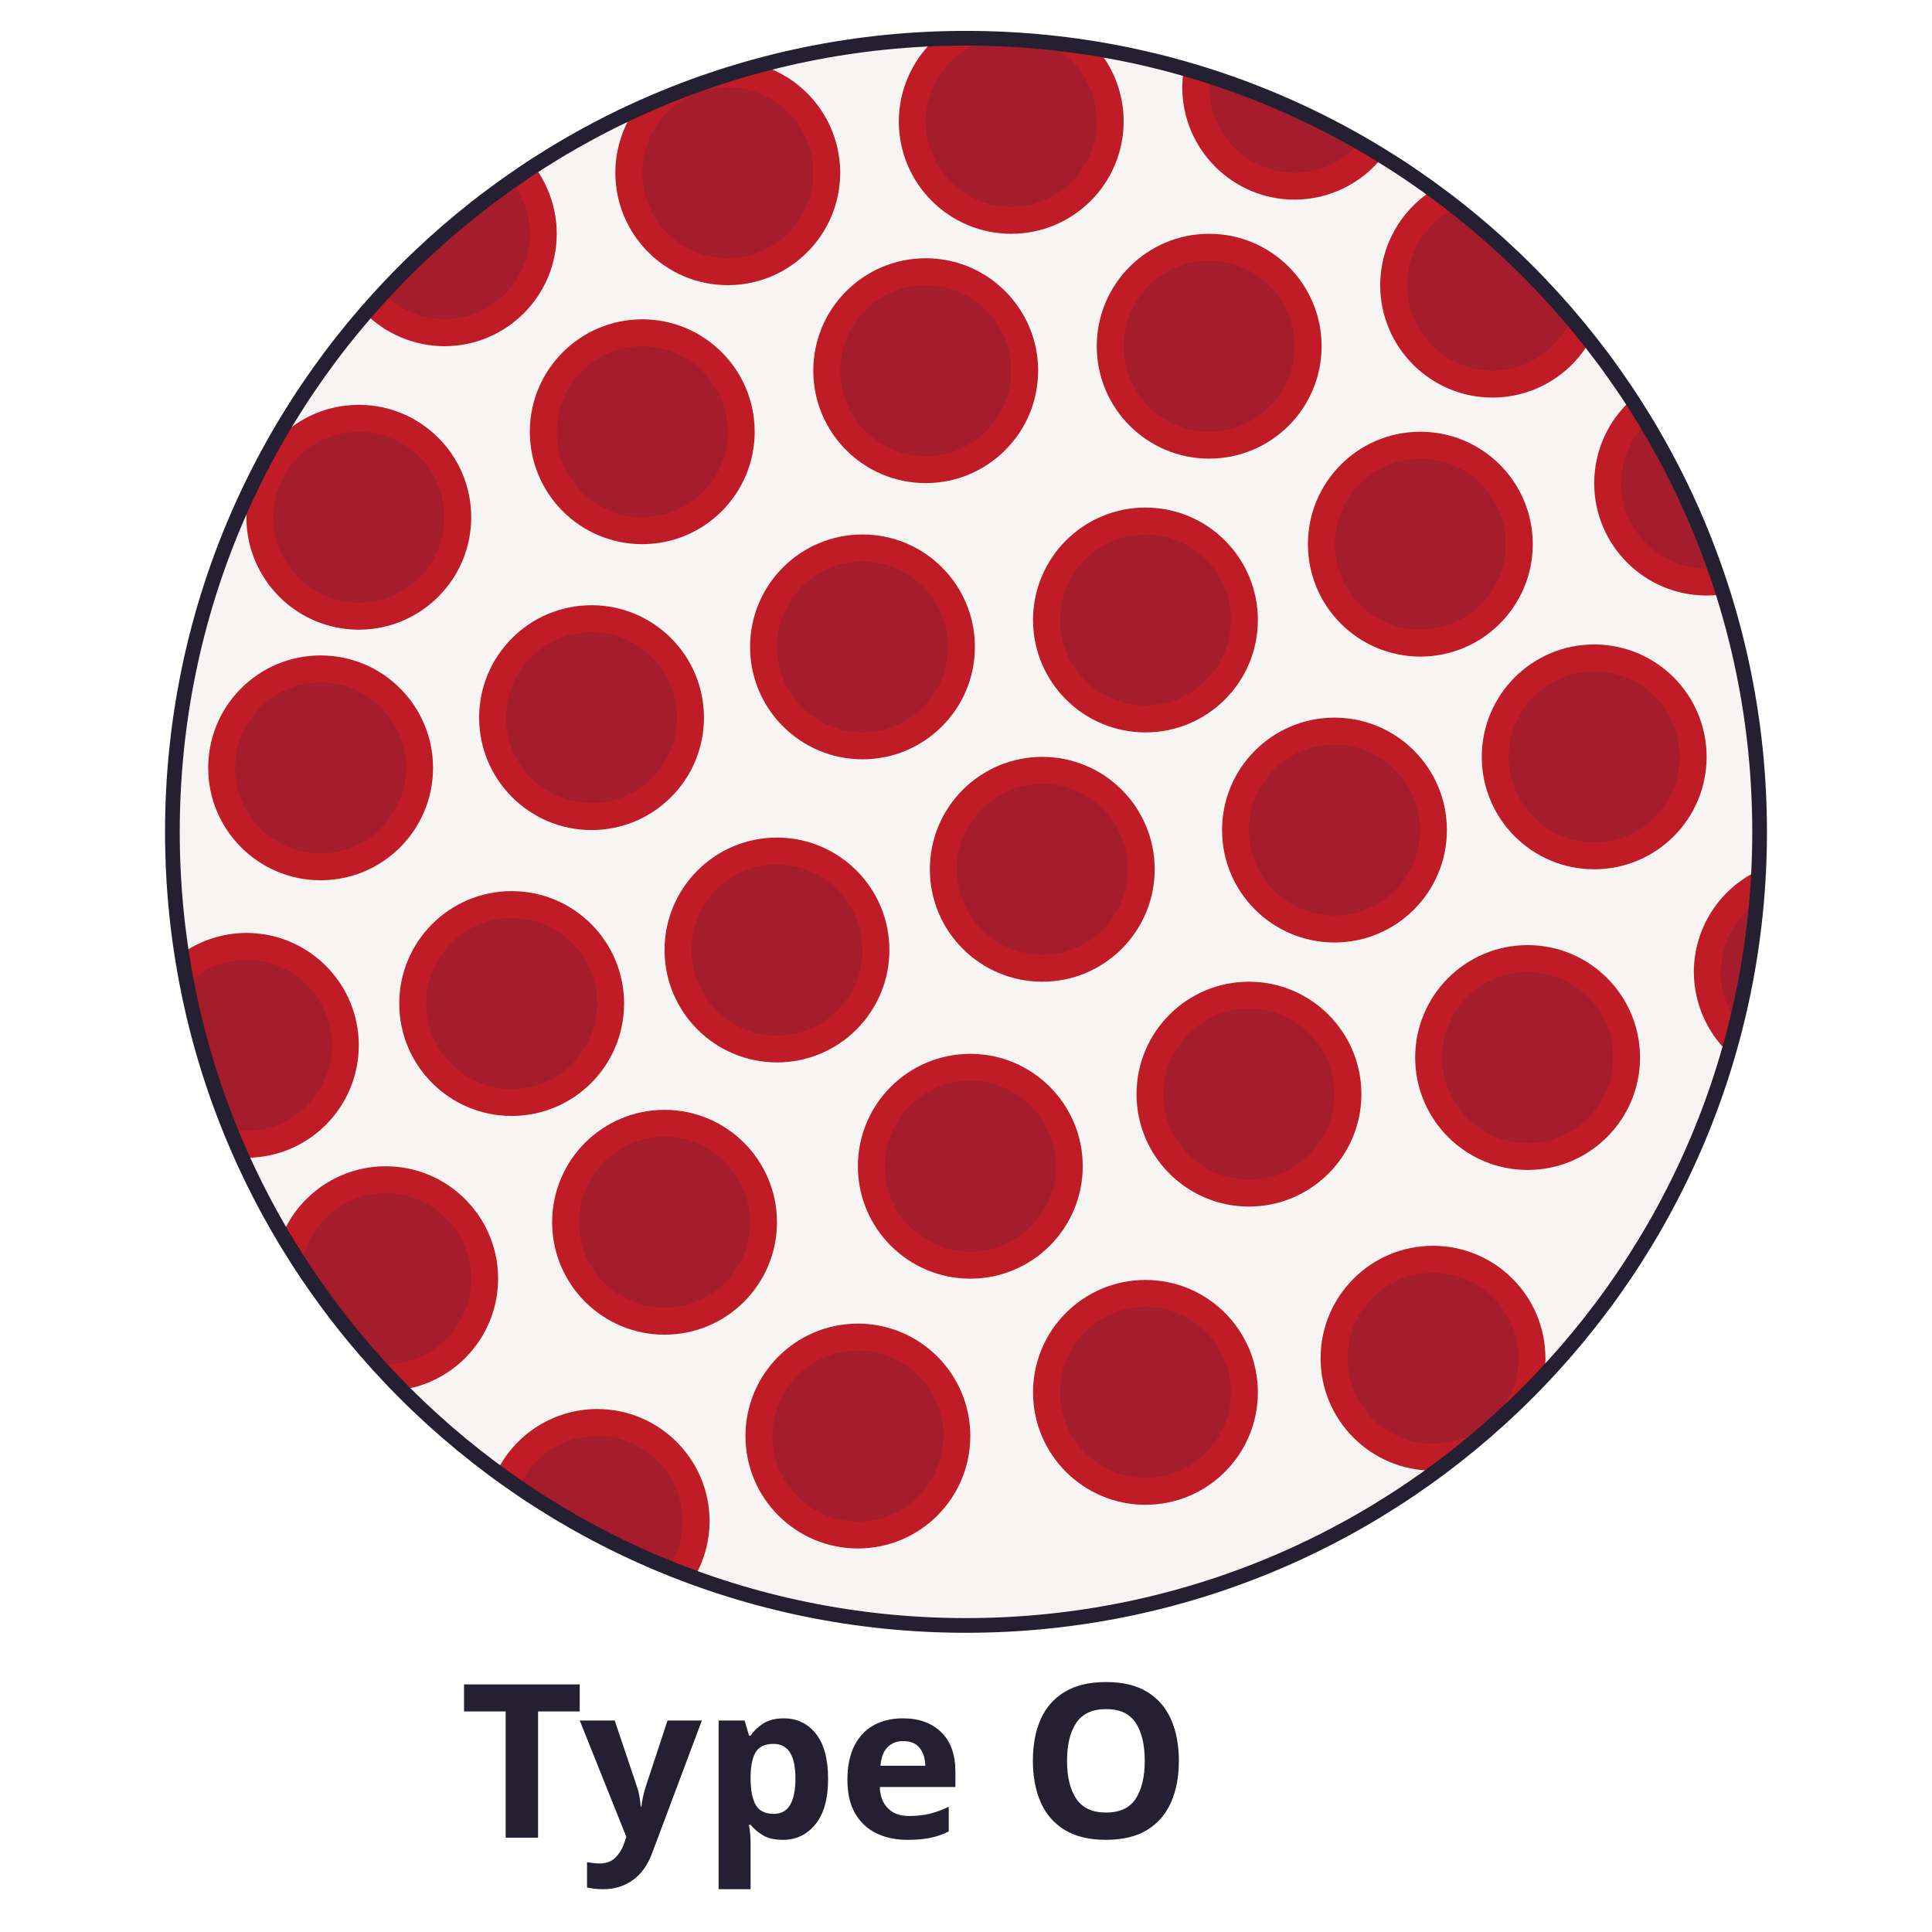
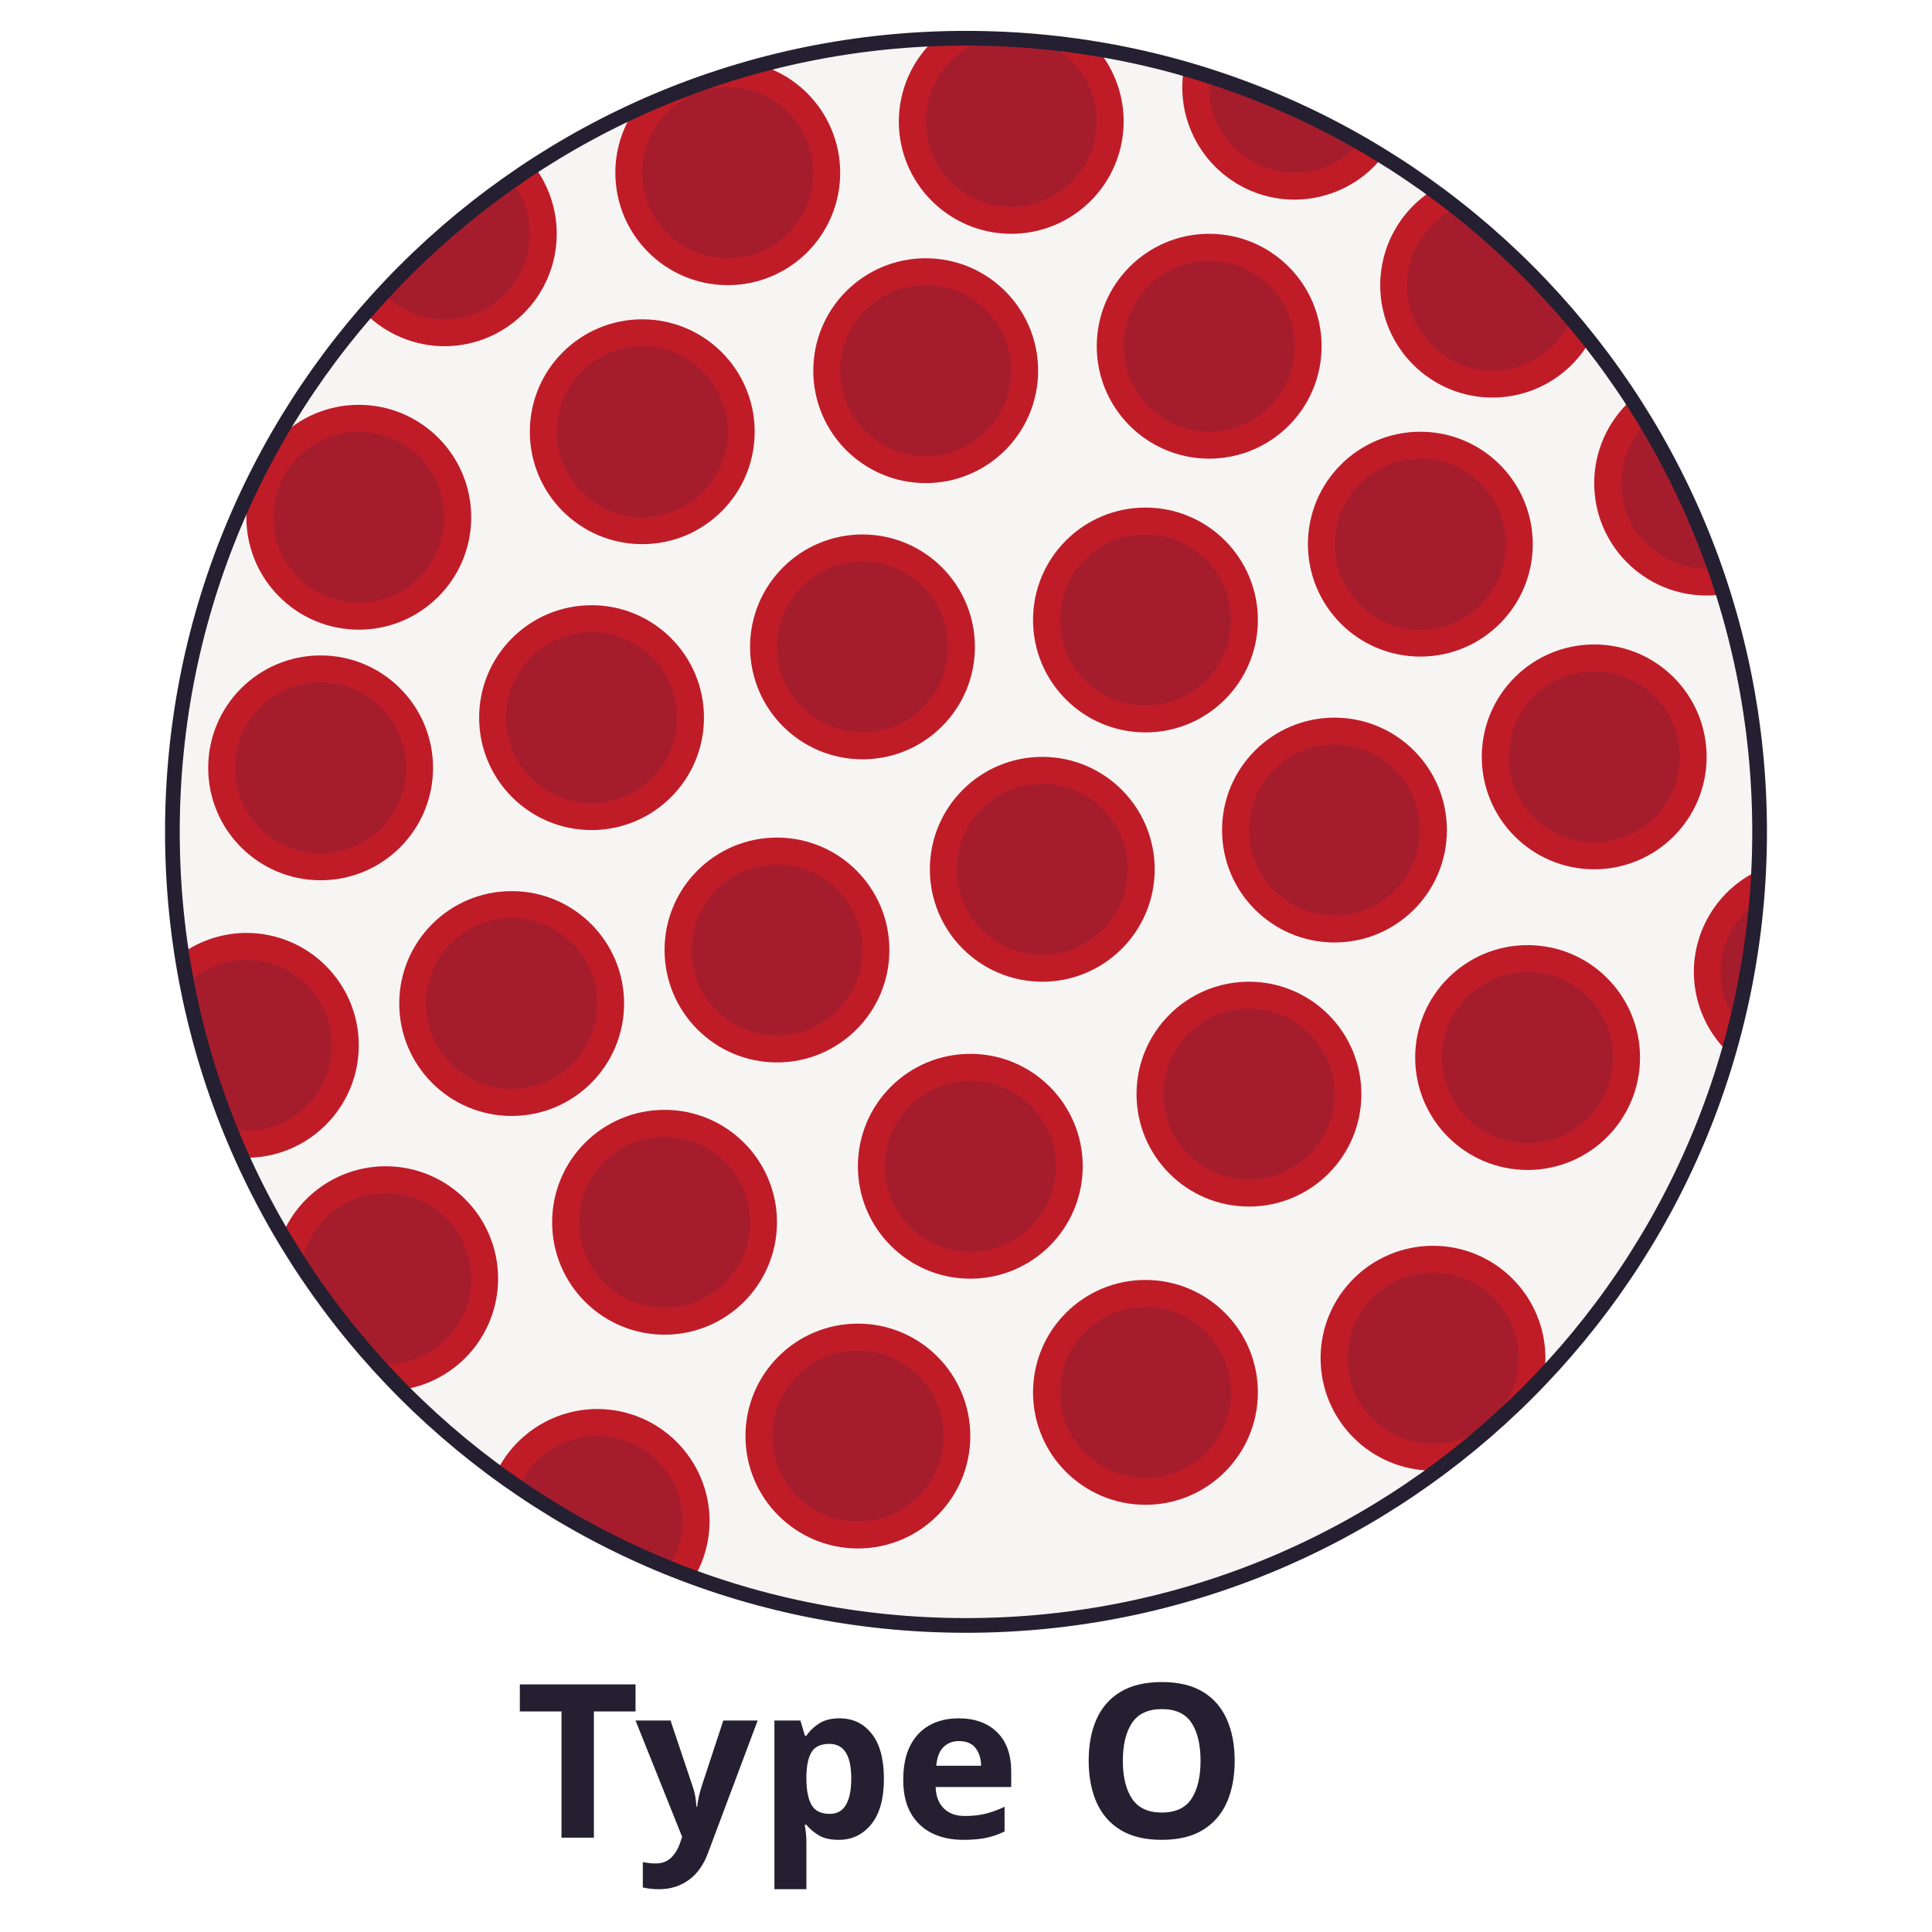
- <svg xmlns="http://www.w3.org/2000/svg" width="1080" height="1080" viewBox="0 0 1080 1080" version="1.1" id="svg1">
-   <defs id="defs1" />
-   <g id="layer4" style="display:inline">
-     <text xml:space="preserve" style="font-weight:bold;font-size:120px;font-family:Cantarell;-inkscape-font-specification:'Cantarell Bold';text-align:center;text-anchor:middle;fill:#241f31;fill-opacity:1;stroke-width:20;stroke-linejoin:round" x="539.467" y="1027.277" id="text1">
-       <tspan id="tspan1" style="font-size:120px;fill:#241f31;fill-opacity:1;stroke-width:20" x="539.467" y="1027.277">Type O</tspan>
-     </text>
+ <svg xmlns="http://www.w3.org/2000/svg" width="1080" height="1080">
+   <text xml:space="preserve" x="539.467" y="1027.277" fill="#241f31" stroke-linejoin="round" stroke-width="20" font-family="Cantarell" font-size="120" font-weight="700" style="-inkscape-font-specification:&quot;Cantarell Bold&quot;;text-align:center" text-anchor="middle">
+     <tspan x="539.467" y="1027.277">Type O</tspan>
+   </text>
+   <circle cx="540" cy="540" r="504.447" fill="#f6f5f4" transform="translate(65.102 -9.897) scale(.87944)" />
+   <g transform="translate(239.515 397.45) scale(.87944)">
+     <circle cx="135.891" cy="-177.506" r="71.46" fill="#c01c28" />
+     <circle cx="135.891" cy="-177.506" r="54.359" fill="#a51d2d" />
  </g>
-   <g id="layer3" transform="matrix(0.8794409,0,0,0.8794409,65.10193,-9.896982)" style="display:inline">
-     <g id="g1" style="display:inline">
-       <circle style="fill:#f6f5f4;fill-opacity:1;stroke:none;stroke-width:9.342;stroke-dasharray:none;stroke-opacity:1" id="circle1" cx="540" cy="540" r="504.447" />
-     </g>
-     <g id="layer2" style="display:inline">
-       <g id="g2-6" transform="translate(198.3229,463.188)">
-         <circle style="fill:#c01c28;fill-opacity:1;stroke:none;stroke-width:5" id="path2-1" cx="135.891" cy="-177.506" r="71.46" />
-         <circle style="fill:#a51d2d;fill-opacity:1;stroke:none;stroke-width:4.412" id="path1-1" cx="135.891" cy="-177.506" r="54.359" />
-       </g>
-       <g id="g2-44" transform="translate(378.5014,424.3776)">
-         <circle style="fill:#c01c28;fill-opacity:1;stroke:none;stroke-width:5" id="path2-4" cx="135.891" cy="-177.506" r="71.46" />
-         <circle style="fill:#a51d2d;fill-opacity:1;stroke:none;stroke-width:4.412" id="path1-7" cx="135.891" cy="-177.506" r="54.359" />
-       </g>
-       <g id="g2-9" transform="translate(558.68,408.8285)">
-         <circle style="fill:#c01c28;fill-opacity:1;stroke:none;stroke-width:5" id="path2-7" cx="135.891" cy="-177.506" r="71.46" />
-         <circle style="fill:#a51d2d;fill-opacity:1;stroke:none;stroke-width:4.412" id="path1-5" cx="135.891" cy="-177.506" r="54.359" />
-       </g>
-       <g id="g2-8" transform="translate(18.14435,517.5474)">
-         <circle style="fill:#c01c28;fill-opacity:1;stroke:none;stroke-width:5" id="path2-9" cx="135.891" cy="-177.506" r="71.46" />
-         <circle style="fill:#a51d2d;fill-opacity:1;stroke:none;stroke-width:4.412" id="path1-77" cx="135.891" cy="-177.506" r="54.359" />
-       </g>
-       <g id="g2-0" transform="translate(166.0981,644.9176)">
-         <circle style="fill:#c01c28;fill-opacity:1;stroke:none;stroke-width:5" id="path2-3" cx="135.891" cy="-177.506" r="71.46" />
-         <circle style="fill:#a51d2d;fill-opacity:1;stroke:none;stroke-width:4.412" id="path1-09" cx="135.891" cy="-177.506" r="54.359" />
-       </g>
-       <g id="g2-05" transform="translate(338.3151,599.9462)">
-         <circle style="fill:#c01c28;fill-opacity:1;stroke:none;stroke-width:5" id="path2-94" cx="135.891" cy="-177.506" r="71.46" />
-         <circle style="fill:#a51d2d;fill-opacity:1;stroke:none;stroke-width:4.412" id="path1-6" cx="135.891" cy="-177.506" r="54.359" />
-       </g>
-       <g id="g2-47" transform="translate(518.1761,582.846)">
-         <circle style="fill:#c01c28;fill-opacity:1;stroke:none;stroke-width:5" id="path2-75" cx="135.891" cy="-177.506" r="71.46" />
-         <circle style="fill:#a51d2d;fill-opacity:1;stroke:none;stroke-width:4.412" id="path1-4" cx="135.891" cy="-177.506" r="54.359" />
-       </g>
-       <g id="g2-89" transform="translate(692.9091,534.6476)">
-         <circle style="fill:#c01c28;fill-opacity:1;stroke:none;stroke-width:5" id="path2-36" cx="135.891" cy="-177.506" r="71.46" />
-         <circle style="fill:#a51d2d;fill-opacity:1;stroke:none;stroke-width:4.412" id="path1-8" cx="135.891" cy="-177.506" r="54.359" />
-       </g>
-       <g id="g2-62" transform="translate(115.3202,826.6473)">
-         <circle style="fill:#c01c28;fill-opacity:1;stroke:none;stroke-width:5" id="path2-5" cx="135.891" cy="-177.506" r="71.46" />
-         <circle style="fill:#a51d2d;fill-opacity:1;stroke:none;stroke-width:4.412" id="path1-86" cx="135.891" cy="-177.506" r="54.359" />
-       </g>
-       <g id="g2-69" transform="translate(452.5911,741.3144)">
-         <circle style="fill:#c01c28;fill-opacity:1;stroke:none;stroke-width:5" id="path2-87" cx="135.891" cy="-177.506" r="71.46" />
-         <circle style="fill:#a51d2d;fill-opacity:1;stroke:none;stroke-width:4.412" id="path1-28" cx="135.891" cy="-177.506" r="54.359" />
-       </g>
-       <g id="g2-60" transform="translate(406.8476,930.0792)">
-         <circle style="fill:#c01c28;fill-opacity:1;stroke:none;stroke-width:5" id="path2-27" cx="135.891" cy="-177.506" r="71.46" />
-         <circle style="fill:#a51d2d;fill-opacity:1;stroke:none;stroke-width:4.412" id="path1-61" cx="135.891" cy="-177.506" r="54.359" />
-       </g>
-       <g id="g2-5" transform="translate(518.1761,1073.8)">
-         <circle style="fill:#c01c28;fill-opacity:1;stroke:none;stroke-width:5" id="path2-99" cx="135.891" cy="-177.506" r="71.46" />
-         <circle style="fill:#a51d2d;fill-opacity:1;stroke:none;stroke-width:4.412" id="path1-14" cx="135.891" cy="-177.506" r="54.359" />
-       </g>
-       <g id="g2-75" transform="translate(335.388,1101.563)">
-         <circle style="fill:#c01c28;fill-opacity:1;stroke:none;stroke-width:5" id="path2-870" cx="135.891" cy="-177.506" r="71.46" />
-         <circle style="fill:#a51d2d;fill-opacity:1;stroke:none;stroke-width:4.412" id="path1-48" cx="135.891" cy="-177.506" r="54.359" />
-       </g>
-       <g id="g2-52" transform="translate(638.3268,716.3773)">
-         <circle style="fill:#c01c28;fill-opacity:1;stroke:none;stroke-width:5" id="path2-90" cx="135.891" cy="-177.506" r="71.46" />
-         <circle style="fill:#a51d2d;fill-opacity:1;stroke:none;stroke-width:4.412" id="path1-283" cx="135.891" cy="-177.506" r="54.359" />
-       </g>
-       <g id="g2-09" transform="translate(803.4161,669.8547)">
-         <circle style="fill:#c01c28;fill-opacity:1;stroke:none;stroke-width:5" id="path2-19" cx="135.891" cy="-177.506" r="71.46" />
-         <circle style="fill:#a51d2d;fill-opacity:1;stroke:none;stroke-width:4.412" id="path1-62" cx="135.891" cy="-177.506" r="54.359" />
-       </g>
-       <g id="g2-35" transform="translate(583.9674,884.2337)">
-         <circle style="fill:#c01c28;fill-opacity:1;stroke:none;stroke-width:5" id="path2-17" cx="135.891" cy="-177.506" r="71.46" />
-         <circle style="fill:#a51d2d;fill-opacity:1;stroke:none;stroke-width:4.412" id="path1-43" cx="135.891" cy="-177.506" r="54.359" />
-       </g>
-       <g id="g2-892" transform="translate(761.0871,860.9724)">
-         <circle style="fill:#c01c28;fill-opacity:1;stroke:none;stroke-width:5" id="path2-88" cx="135.891" cy="-177.506" r="71.46" />
-         <circle style="fill:#a51d2d;fill-opacity:1;stroke:none;stroke-width:4.412" id="path1-868" cx="135.891" cy="-177.506" r="54.359" />
-       </g>
-       <g id="g2-7" transform="translate(-6.11885,676.8331)">
-         <circle style="fill:#c01c28;fill-opacity:1;stroke:none;stroke-width:5" id="path2-2" cx="135.891" cy="-177.506" r="71.46" />
-         <circle style="fill:#a51d2d;fill-opacity:1;stroke:none;stroke-width:4.412" id="path1-40" cx="135.891" cy="-177.506" r="54.359" />
-       </g>
-       <g id="g2-90" transform="translate(283.9556,792.6151)">
-         <circle style="fill:#c01c28;fill-opacity:1;stroke:none;stroke-width:5" id="path2-81" cx="135.891" cy="-177.506" r="71.46" />
-         <circle style="fill:#a51d2d;fill-opacity:1;stroke:none;stroke-width:4.412" id="path1-3" cx="135.891" cy="-177.506" r="54.359" />
-       </g>
-       <g id="g2-34" transform="translate(212.496,965.6768)">
-         <circle style="fill:#c01c28;fill-opacity:1;stroke:none;stroke-width:5" id="path2-0" cx="135.891" cy="-177.506" r="71.46" />
-         <circle style="fill:#a51d2d;fill-opacity:1;stroke:none;stroke-width:4.412" id="path1-39" cx="135.891" cy="-177.506" r="54.359" />
-       </g>
-       <g id="g5">
-         <path id="path4" style="fill:#c01c28;fill-opacity:1;stroke:none;stroke-width:5" d="m 1021.217,389.004 a 504.447,504.447 0 0 0 -58.248,-123.676 71.46,71.46 0 0 0 -23.662,53.004 71.46,71.46 0 0 0 71.459,71.459 71.46,71.46 0 0 0 10.451,-0.787 z" />
-         <path id="path5" style="fill:#a51d2d;fill-opacity:1;stroke:none;stroke-width:4.412" d="m 1015.713,372.336 a 504.447,504.447 0 0 0 -43.393,-92.238 54.359,54.359 0 0 0 -15.914,38.234 54.359,54.359 0 0 0 54.359,54.359 54.359,54.359 0 0 0 4.947,-0.355 z" />
-       </g>
-       <g id="g7">
-         <path id="path7" style="display:inline;fill:#c01c28;fill-opacity:1;stroke:none;stroke-width:5" d="m 1024.424,680.234 a 504.447,504.447 0 0 0 18.23,-115.17 71.46,71.46 0 0 0 -40.016,64.043 71.46,71.46 0 0 0 21.785,51.127 z" />
-         <path id="path6" style="display:inline;fill:#a51d2d;fill-opacity:1;stroke:none;stroke-width:4.412" d="m 1028.977,659.309 a 504.447,504.447 0 0 0 12.178,-73.27 54.359,54.359 0 0 0 -21.416,43.068 54.359,54.359 0 0 0 9.238,30.201 z" />
-       </g>
-       <g id="g9">
-         <path id="path9" style="fill:#c01c28;fill-opacity:1;stroke:none;stroke-width:5" d="m 936.426,228.289 a 504.447,504.447 0 0 0 -99.783,-96.18 71.46,71.46 0 0 0 -33.354,60.402 71.46,71.46 0 0 0 71.461,71.461 71.46,71.46 0 0 0 61.676,-35.684 z" />
-         <path id="path8" style="display:inline;fill:#a51d2d;fill-opacity:1;stroke:none;stroke-width:4.412" d="m 924.658,213.855 a 504.447,504.447 0 0 0 -73.145,-70.434 54.359,54.359 0 0 0 -31.125,49.09 54.359,54.359 0 0 0 54.361,54.359 54.359,54.359 0 0 0 49.908,-33.016 z" />
-       </g>
-       <g id="g10">
-         <path id="path2-86" style="fill:#c01c28;fill-opacity:1;stroke:none;stroke-width:5" d="M 804.91,110.852 A 504.447,504.447 0 0 0 678.512,55.082 71.46,71.46 0 0 0 677.471,66.693 71.46,71.46 0 0 0 748.93,138.152 71.46,71.46 0 0 0 804.91,110.852 Z" />
-         <path id="path1-0" style="fill:#a51d2d;fill-opacity:1;stroke:none;stroke-width:4.412" d="m 790.145,102.113 a 504.447,504.447 0 0 0 -95.104,-41.994 54.359,54.359 0 0 0 -0.471,6.574 54.359,54.359 0 0 0 54.359,54.359 54.359,54.359 0 0 0 41.215,-18.939 z" />
-       </g>
-       <g id="g11">
-         <path id="path2-18" style="fill:#c01c28;fill-opacity:1;stroke:none;stroke-width:5" d="M 623.658,42.686 A 504.447,504.447 0 0 0 540,35.553 504.447,504.447 0 0 0 519.322,37.031 71.46,71.46 0 0 0 497.291,88.402 71.46,71.46 0 0 0 568.752,159.863 71.46,71.46 0 0 0 640.211,88.402 71.46,71.46 0 0 0 623.658,42.686 Z" />
-         <path id="path1-9" style="fill:#a51d2d;fill-opacity:1;stroke:none;stroke-width:4.412" d="M 588.941,37.945 A 504.447,504.447 0 0 0 554.938,35.92 54.359,54.359 0 0 0 514.393,88.402 54.359,54.359 0 0 0 568.752,142.764 54.359,54.359 0 0 0 623.111,88.402 54.359,54.359 0 0 0 588.941,37.945 Z" />
-       </g>
-       <g id="g12">
-         <path id="path11" style="fill:#c01c28;fill-opacity:1;stroke:none;stroke-width:5" d="m 410.83,53.17 a 504.447,504.447 0 0 0 -82.129,28.92 71.46,71.46 0 0 0 -11.588,38.963 71.46,71.46 0 0 0 71.459,71.459 71.46,71.46 0 0 0 71.461,-71.459 71.46,71.46 0 0 0 -49.203,-67.883 z" />
-         <path id="path1-10" style="fill:#a51d2d;fill-opacity:1;stroke:none;stroke-width:4.412" d="m 388.572,66.693 a 54.359,54.359 0 0 0 -54.359,54.359 54.359,54.359 0 0 0 54.359,54.359 54.359,54.359 0 0 0 54.359,-54.359 54.359,54.359 0 0 0 -54.359,-54.359 z" />
-       </g>
-       <g id="g13">
-         <path id="path13" style="fill:#c01c28;fill-opacity:1;stroke:none;stroke-width:5" d="m 265.52,116.947 a 504.447,504.447 0 0 0 -107.346,93.498 71.46,71.46 0 0 0 50.221,20.877 71.46,71.46 0 0 0 71.459,-71.459 71.46,71.46 0 0 0 -14.334,-42.916 z" />
-         <path id="path12" style="fill:#a51d2d;fill-opacity:1;stroke:none;stroke-width:4.412" d="m 251.832,127.193 a 504.447,504.447 0 0 0 -81.695,71.092 54.359,54.359 0 0 0 38.258,15.938 54.359,54.359 0 0 0 54.359,-54.359 54.359,54.359 0 0 0 -10.922,-32.67 z" />
-       </g>
-       <g id="g15">
-         <path id="path15" style="fill:#c01c28;fill-opacity:1;stroke:none;stroke-width:5" d="m 41.855,617.158 a 504.447,504.447 0 0 0 38.33,129.844 71.46,71.46 0 0 0 2.389,0.17 71.46,71.46 0 0 0 71.461,-71.459 71.46,71.46 0 0 0 -71.461,-71.459 71.46,71.46 0 0 0 -40.719,12.904 z" />
-         <path id="path14" style="fill:#a51d2d;fill-opacity:1;stroke:none;stroke-width:4.412" d="m 45.893,635.715 a 504.447,504.447 0 0 0 27.67,93.527 54.359,54.359 0 0 0 9.012,0.83 54.359,54.359 0 0 0 54.361,-54.359 54.359,54.359 0 0 0 -54.361,-54.359 54.359,54.359 0 0 0 -36.682,14.361 z" />
-       </g>
-       <g id="g17">
-         <path id="path17" style="fill:#c01c28;fill-opacity:1;stroke:none;stroke-width:5" d="m 105.916,794.93 a 504.447,504.447 0 0 0 76.936,99.5 71.46,71.46 0 0 0 59.742,-70.396 71.46,71.46 0 0 0 -71.459,-71.459 71.46,71.46 0 0 0 -65.219,42.355 z" />
-         <path id="path16" style="fill:#a51d2d;fill-opacity:1;stroke:none;stroke-width:4.412" d="m 117.549,815.283 a 504.447,504.447 0 0 0 48.934,62.777 54.359,54.359 0 0 0 4.652,0.332 54.359,54.359 0 0 0 54.359,-54.359 54.359,54.359 0 0 0 -54.359,-54.359 54.359,54.359 0 0 0 -53.586,45.609 z" />
-       </g>
-       <g id="g19">
-         <path id="path19" style="fill:#c01c28;fill-opacity:1;stroke:none;stroke-width:5" d="m 242.225,945.615 a 504.447,504.447 0 0 0 125.711,67.23 71.46,71.46 0 0 0 9.094,-34.514 71.46,71.46 0 0 0 -71.459,-71.459 71.46,71.46 0 0 0 -63.346,38.742 z" />
-         <path id="path18" style="fill:#a51d2d;fill-opacity:1;stroke:none;stroke-width:4.412" d="m 256.045,955.961 a 504.447,504.447 0 0 0 95.746,50.861 54.359,54.359 0 0 0 8.139,-28.49 54.359,54.359 0 0 0 -54.359,-54.359 54.359,54.359 0 0 0 -49.525,31.988 z" />
-       </g>
-       <g id="g20">
-         <path id="path20" style="fill:#c01c28;fill-opacity:1;stroke:none;stroke-width:5" d="m 837.24,946.016 a 504.447,504.447 0 0 0 70.406,-62.084 71.46,71.46 0 0 0 0.668,-9.348 71.46,71.46 0 0 0 -71.459,-71.459 71.46,71.46 0 0 0 -71.461,71.459 71.46,71.46 0 0 0 71.461,71.459 71.46,71.46 0 0 0 0.385,-0.027 z" />
-         <circle style="fill:#a51d2d;fill-opacity:1;stroke:none;stroke-width:4.412" id="path1-64" cx="836.855" cy="874.584" r="54.359" />
-       </g>
-     </g>
-     <g id="layer1" style="display:inline">
-       <circle style="fill:none;fill-opacity:1;stroke:#241f31;stroke-width:9.342;stroke-dasharray:none;stroke-opacity:1" id="path3" cx="540" cy="540" r="504.447" />
-     </g>
+   <g transform="translate(397.972 363.318) scale(.87944)">
+     <circle cx="135.891" cy="-177.506" r="71.46" fill="#c01c28" />
+     <circle cx="135.891" cy="-177.506" r="54.359" fill="#a51d2d" />
  </g>
+   <g transform="translate(556.428 349.644) scale(.87944)">
+     <circle cx="135.891" cy="-177.506" r="71.46" fill="#c01c28" />
+     <circle cx="135.891" cy="-177.506" r="54.359" fill="#a51d2d" />
+   </g>
+   <g transform="translate(81.059 445.255) scale(.87944)">
+     <circle cx="135.891" cy="-177.506" r="71.46" fill="#c01c28" />
+     <circle cx="135.891" cy="-177.506" r="54.359" fill="#a51d2d" />
+   </g>
+   <g transform="translate(211.175 557.27) scale(.87944)">
+     <circle cx="135.891" cy="-177.506" r="71.46" fill="#c01c28" />
+     <circle cx="135.891" cy="-177.506" r="54.359" fill="#a51d2d" />
+   </g>
+   <g transform="translate(362.63 517.72) scale(.87944)">
+     <circle cx="135.891" cy="-177.506" r="71.46" fill="#c01c28" />
+     <circle cx="135.891" cy="-177.506" r="54.359" fill="#a51d2d" />
+   </g>
+   <g transform="translate(520.807 502.682) scale(.87944)">
+     <circle cx="135.891" cy="-177.506" r="71.46" fill="#c01c28" />
+     <circle cx="135.891" cy="-177.506" r="54.359" fill="#a51d2d" />
+   </g>
+   <g transform="translate(674.475 460.294) scale(.87944)">
+     <circle cx="135.891" cy="-177.506" r="71.46" fill="#c01c28" />
+     <circle cx="135.891" cy="-177.506" r="54.359" fill="#a51d2d" />
+   </g>
+   <g transform="translate(166.52 717.09) scale(.87944)">
+     <circle cx="135.891" cy="-177.506" r="71.46" fill="#c01c28" />
+     <circle cx="135.891" cy="-177.506" r="54.359" fill="#a51d2d" />
+   </g>
+   <g transform="translate(463.13 642.045) scale(.87944)">
+     <circle cx="135.891" cy="-177.506" r="71.46" fill="#c01c28" />
+     <circle cx="135.891" cy="-177.506" r="54.359" fill="#a51d2d" />
+   </g>
+   <g transform="translate(422.9 808.053) scale(.87944)">
+     <circle cx="135.891" cy="-177.506" r="71.46" fill="#c01c28" />
+     <circle cx="135.891" cy="-177.506" r="54.359" fill="#a51d2d" />
+   </g>
+   <g transform="translate(520.807 934.447) scale(.87944)">
+     <circle cx="135.891" cy="-177.506" r="71.46" fill="#c01c28" />
+     <circle cx="135.891" cy="-177.506" r="54.359" fill="#a51d2d" />
+   </g>
+   <g transform="translate(360.056 958.863) scale(.87944)">
+     <circle cx="135.891" cy="-177.506" r="71.46" fill="#c01c28" />
+     <circle cx="135.891" cy="-177.506" r="54.359" fill="#a51d2d" />
+   </g>
+   <g transform="translate(626.473 620.115) scale(.87944)">
+     <circle cx="135.891" cy="-177.506" r="71.46" fill="#c01c28" />
+     <circle cx="135.891" cy="-177.506" r="54.359" fill="#a51d2d" />
+   </g>
+   <g transform="translate(771.659 579.2) scale(.87944)">
+     <circle cx="135.891" cy="-177.506" r="71.46" fill="#c01c28" />
+     <circle cx="135.891" cy="-177.506" r="54.359" fill="#a51d2d" />
+   </g>
+   <g transform="translate(578.667 767.734) scale(.87944)">
+     <circle cx="135.891" cy="-177.506" r="71.46" fill="#c01c28" />
+     <circle cx="135.891" cy="-177.506" r="54.359" fill="#a51d2d" />
+   </g>
+   <g transform="translate(734.433 747.277) scale(.87944)">
+     <circle cx="135.891" cy="-177.506" r="71.46" fill="#c01c28" />
+     <circle cx="135.891" cy="-177.506" r="54.359" fill="#a51d2d" />
+   </g>
+   <g transform="translate(59.72 585.338) scale(.87944)">
+     <circle cx="135.891" cy="-177.506" r="71.46" fill="#c01c28" />
+     <circle cx="135.891" cy="-177.506" r="54.359" fill="#a51d2d" />
+   </g>
+   <g transform="translate(314.824 687.161) scale(.87944)">
+     <circle cx="135.891" cy="-177.506" r="71.46" fill="#c01c28" />
+     <circle cx="135.891" cy="-177.506" r="54.359" fill="#a51d2d" />
+   </g>
+   <g transform="translate(251.98 839.359) scale(.87944)">
+     <circle cx="135.891" cy="-177.506" r="71.46" fill="#c01c28" />
+     <circle cx="135.891" cy="-177.506" r="54.359" fill="#a51d2d" />
+   </g>
+   <path fill="#c01c28" d="M963.202 332.209a443.631 443.631 0 0 0-51.226-108.766 62.845 62.845 0 0 0-20.81 46.614 62.845 62.845 0 0 0 62.845 62.844 62.845 62.845 0 0 0 9.19-.692z" />
+   <path fill="#a51d2d" d="M958.361 317.55a443.631 443.631 0 0 0-38.16-81.118 47.806 47.806 0 0 0-13.996 33.625 47.806 47.806 0 0 0 47.806 47.806 47.806 47.806 0 0 0 4.35-.313z" />
+   <path fill="#c01c28" d="M966.022 588.329a443.631 443.631 0 0 0 16.033-101.285 62.845 62.845 0 0 0-35.192 56.322 62.845 62.845 0 0 0 19.16 44.963z" />
+   <path fill="#a51d2d" d="M970.026 569.926a443.631 443.631 0 0 0 10.71-64.436 47.806 47.806 0 0 0-18.835 37.876 47.806 47.806 0 0 0 8.125 26.56z" />
+   <path fill="#c01c28" d="M888.633 190.87a443.631 443.631 0 0 0-87.753-84.585 62.845 62.845 0 0 0-29.333 53.12 62.845 62.845 0 0 0 62.846 62.846 62.845 62.845 0 0 0 54.24-31.381z" />
+   <path fill="#a51d2d" d="M878.284 178.176a443.631 443.631 0 0 0-64.326-61.942 47.806 47.806 0 0 0-27.373 43.172 47.806 47.806 0 0 0 47.808 47.806 47.806 47.806 0 0 0 43.891-29.036z" />
+   <path fill="#c01c28" d="M772.973 87.59a443.631 443.631 0 0 0-111.16-49.046 62.845 62.845 0 0 0-.916 10.212 62.845 62.845 0 0 0 62.844 62.844 62.845 62.845 0 0 0 49.232-24.01Z" />
+   <path fill="#a51d2d" d="M759.987 79.906a443.631 443.631 0 0 0-83.638-36.932 47.806 47.806 0 0 0-.414 5.782 47.806 47.806 0 0 0 47.806 47.806 47.806 47.806 0 0 0 36.246-16.656z" />
+   <path fill="#c01c28" d="M613.572 27.642A443.631 443.631 0 0 0 540 21.37a443.631 443.631 0 0 0-18.185 1.3 62.845 62.845 0 0 0-19.375 45.178 62.845 62.845 0 0 0 62.846 62.845 62.845 62.845 0 0 0 62.844-62.845 62.845 62.845 0 0 0-14.558-40.206Z" />
+   <path fill="#a51d2d" d="M583.041 23.474a443.631 443.631 0 0 0-29.904-1.782 47.806 47.806 0 0 0-35.657 46.156 47.806 47.806 0 0 0 47.806 47.807 47.806 47.806 0 0 0 47.806-47.807 47.806 47.806 0 0 0-30.05-44.374Z" />
+   <path fill="#c01c28" d="M426.403 36.863a443.631 443.631 0 0 0-72.228 25.433 62.845 62.845 0 0 0-10.19 34.266 62.845 62.845 0 0 0 62.843 62.844 62.845 62.845 0 0 0 62.846-62.844 62.845 62.845 0 0 0-43.271-59.7z" />
+   <path fill="#a51d2d" d="M406.828 48.756a47.806 47.806 0 0 0-47.806 47.806 47.806 47.806 0 0 0 47.806 47.806 47.806 47.806 0 0 0 47.806-47.806 47.806 47.806 0 0 0-47.806-47.806z" />
+   <path fill="#c01c28" d="M298.61 92.951a443.631 443.631 0 0 0-94.404 82.226 62.845 62.845 0 0 0 44.167 18.36 62.845 62.845 0 0 0 62.844-62.844 62.845 62.845 0 0 0-12.606-37.742z" />
+   <path fill="#a51d2d" d="M286.573 101.962a443.631 443.631 0 0 0-71.846 62.521 47.806 47.806 0 0 0 33.646 14.016 47.806 47.806 0 0 0 47.805-47.806 47.806 47.806 0 0 0-9.605-28.73z" />
+   <path fill="#c01c28" d="M101.911 532.857a443.631 443.631 0 0 0 33.71 114.19 62.845 62.845 0 0 0 2.1.15 62.845 62.845 0 0 0 62.846-62.844 62.845 62.845 0 0 0-62.846-62.844 62.845 62.845 0 0 0-35.81 11.348z" />
+   <path fill="#a51d2d" d="M105.462 549.177a443.631 443.631 0 0 0 24.334 82.251 47.806 47.806 0 0 0 7.925.73 47.806 47.806 0 0 0 47.808-47.805 47.806 47.806 0 0 0-47.808-47.806 47.806 47.806 0 0 0-32.26 12.63z" />
+   <path fill="#c01c28" d="M158.249 689.197a443.631 443.631 0 0 0 67.66 87.504 62.845 62.845 0 0 0 52.54-61.91 62.845 62.845 0 0 0-62.844-62.843 62.845 62.845 0 0 0-57.356 37.249z" />
+   <path fill="#a51d2d" d="M168.48 707.096a443.631 443.631 0 0 0 43.033 55.21 47.806 47.806 0 0 0 4.092.291 47.806 47.806 0 0 0 47.806-47.806 47.806 47.806 0 0 0-47.806-47.805 47.806 47.806 0 0 0-47.126 40.11z" />
+   <path fill="#c01c28" d="M278.124 821.716A443.631 443.631 0 0 0 388.68 880.84a62.845 62.845 0 0 0 7.998-30.353 62.845 62.845 0 0 0-62.844-62.844 62.845 62.845 0 0 0-55.709 34.072z" />
+   <path fill="#a51d2d" d="M290.278 830.814a443.631 443.631 0 0 0 84.203 44.73 47.806 47.806 0 0 0 7.158-25.056 47.806 47.806 0 0 0-47.806-47.806 47.806 47.806 0 0 0-43.555 28.132z" />
+   <g transform="translate(65.102 -9.897) scale(.87944)">
+     <path fill="#c01c28" d="M837.24 946.016a504.447 504.447 0 0 0 70.406-62.084 71.46 71.46 0 0 0 .668-9.348 71.46 71.46 0 0 0-71.459-71.459 71.46 71.46 0 0 0-71.46 71.459 71.46 71.46 0 0 0 71.46 71.459 71.46 71.46 0 0 0 .385-.027z" />
+     <circle cx="836.855" cy="874.584" r="54.359" fill="#a51d2d" />
+   </g>
+   <circle cx="540" cy="540" r="504.447" fill="none" stroke="#241f31" stroke-width="9.342" transform="translate(65.102 -9.897) scale(.87944)" />
</svg>
